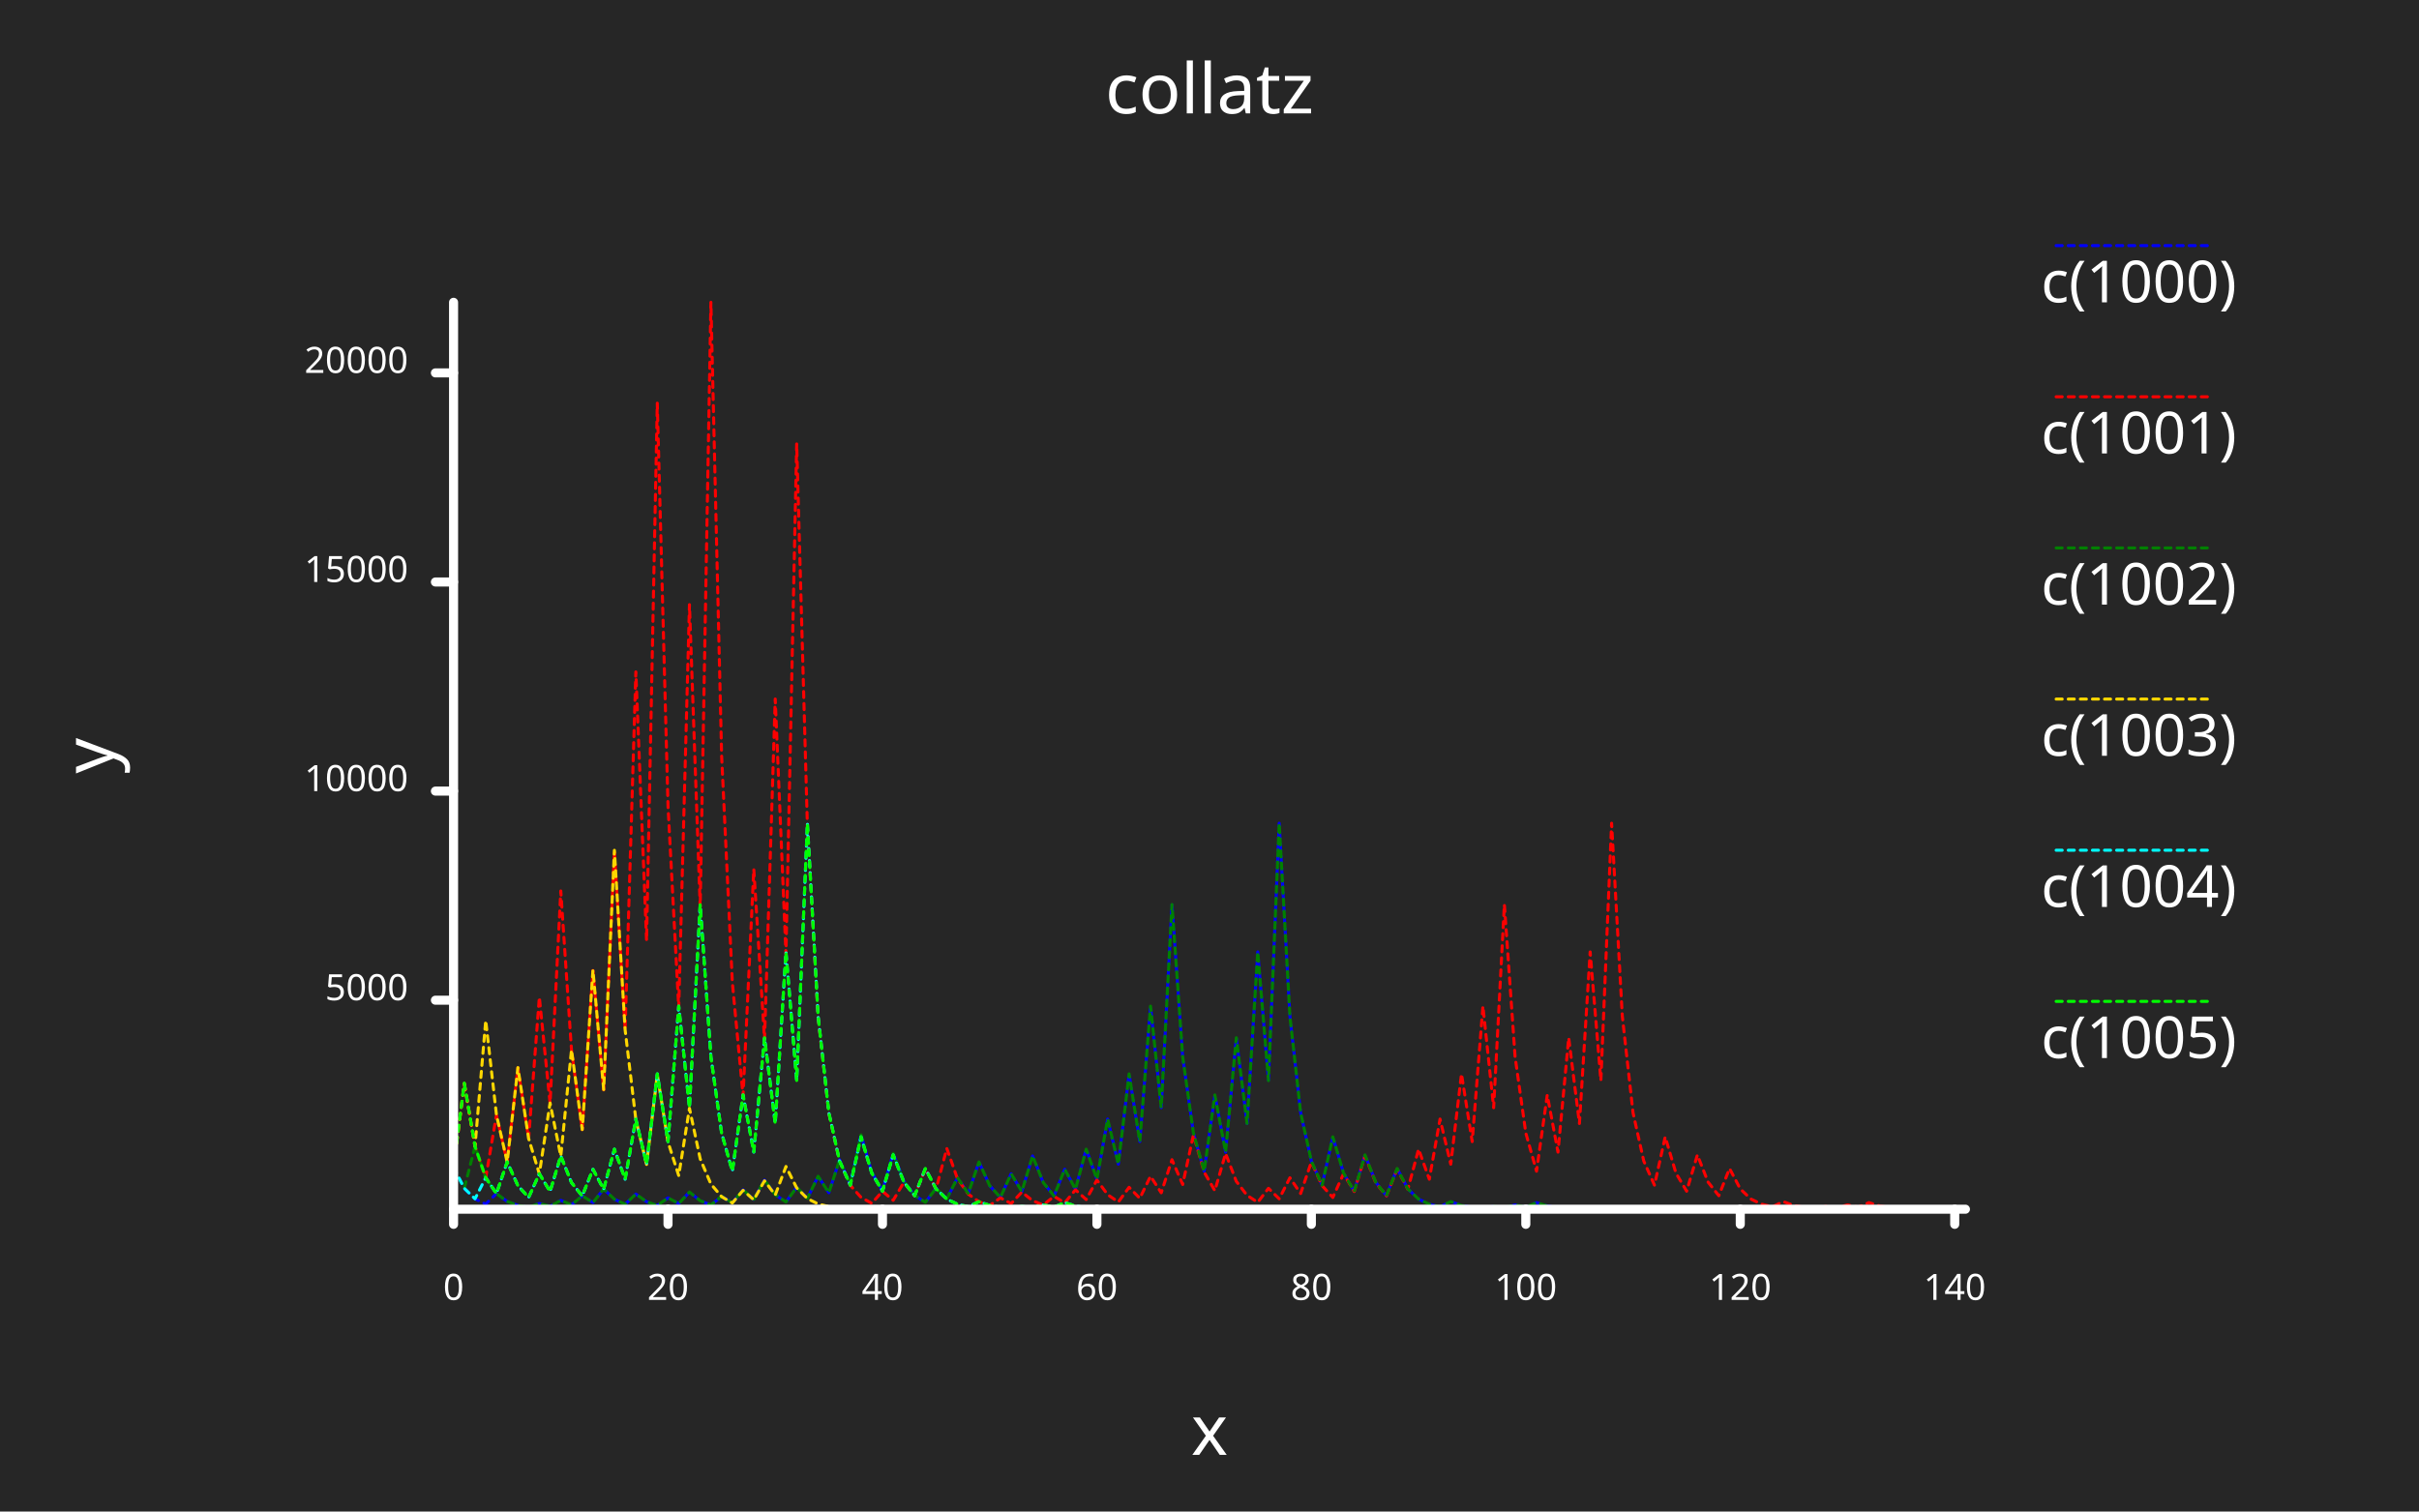
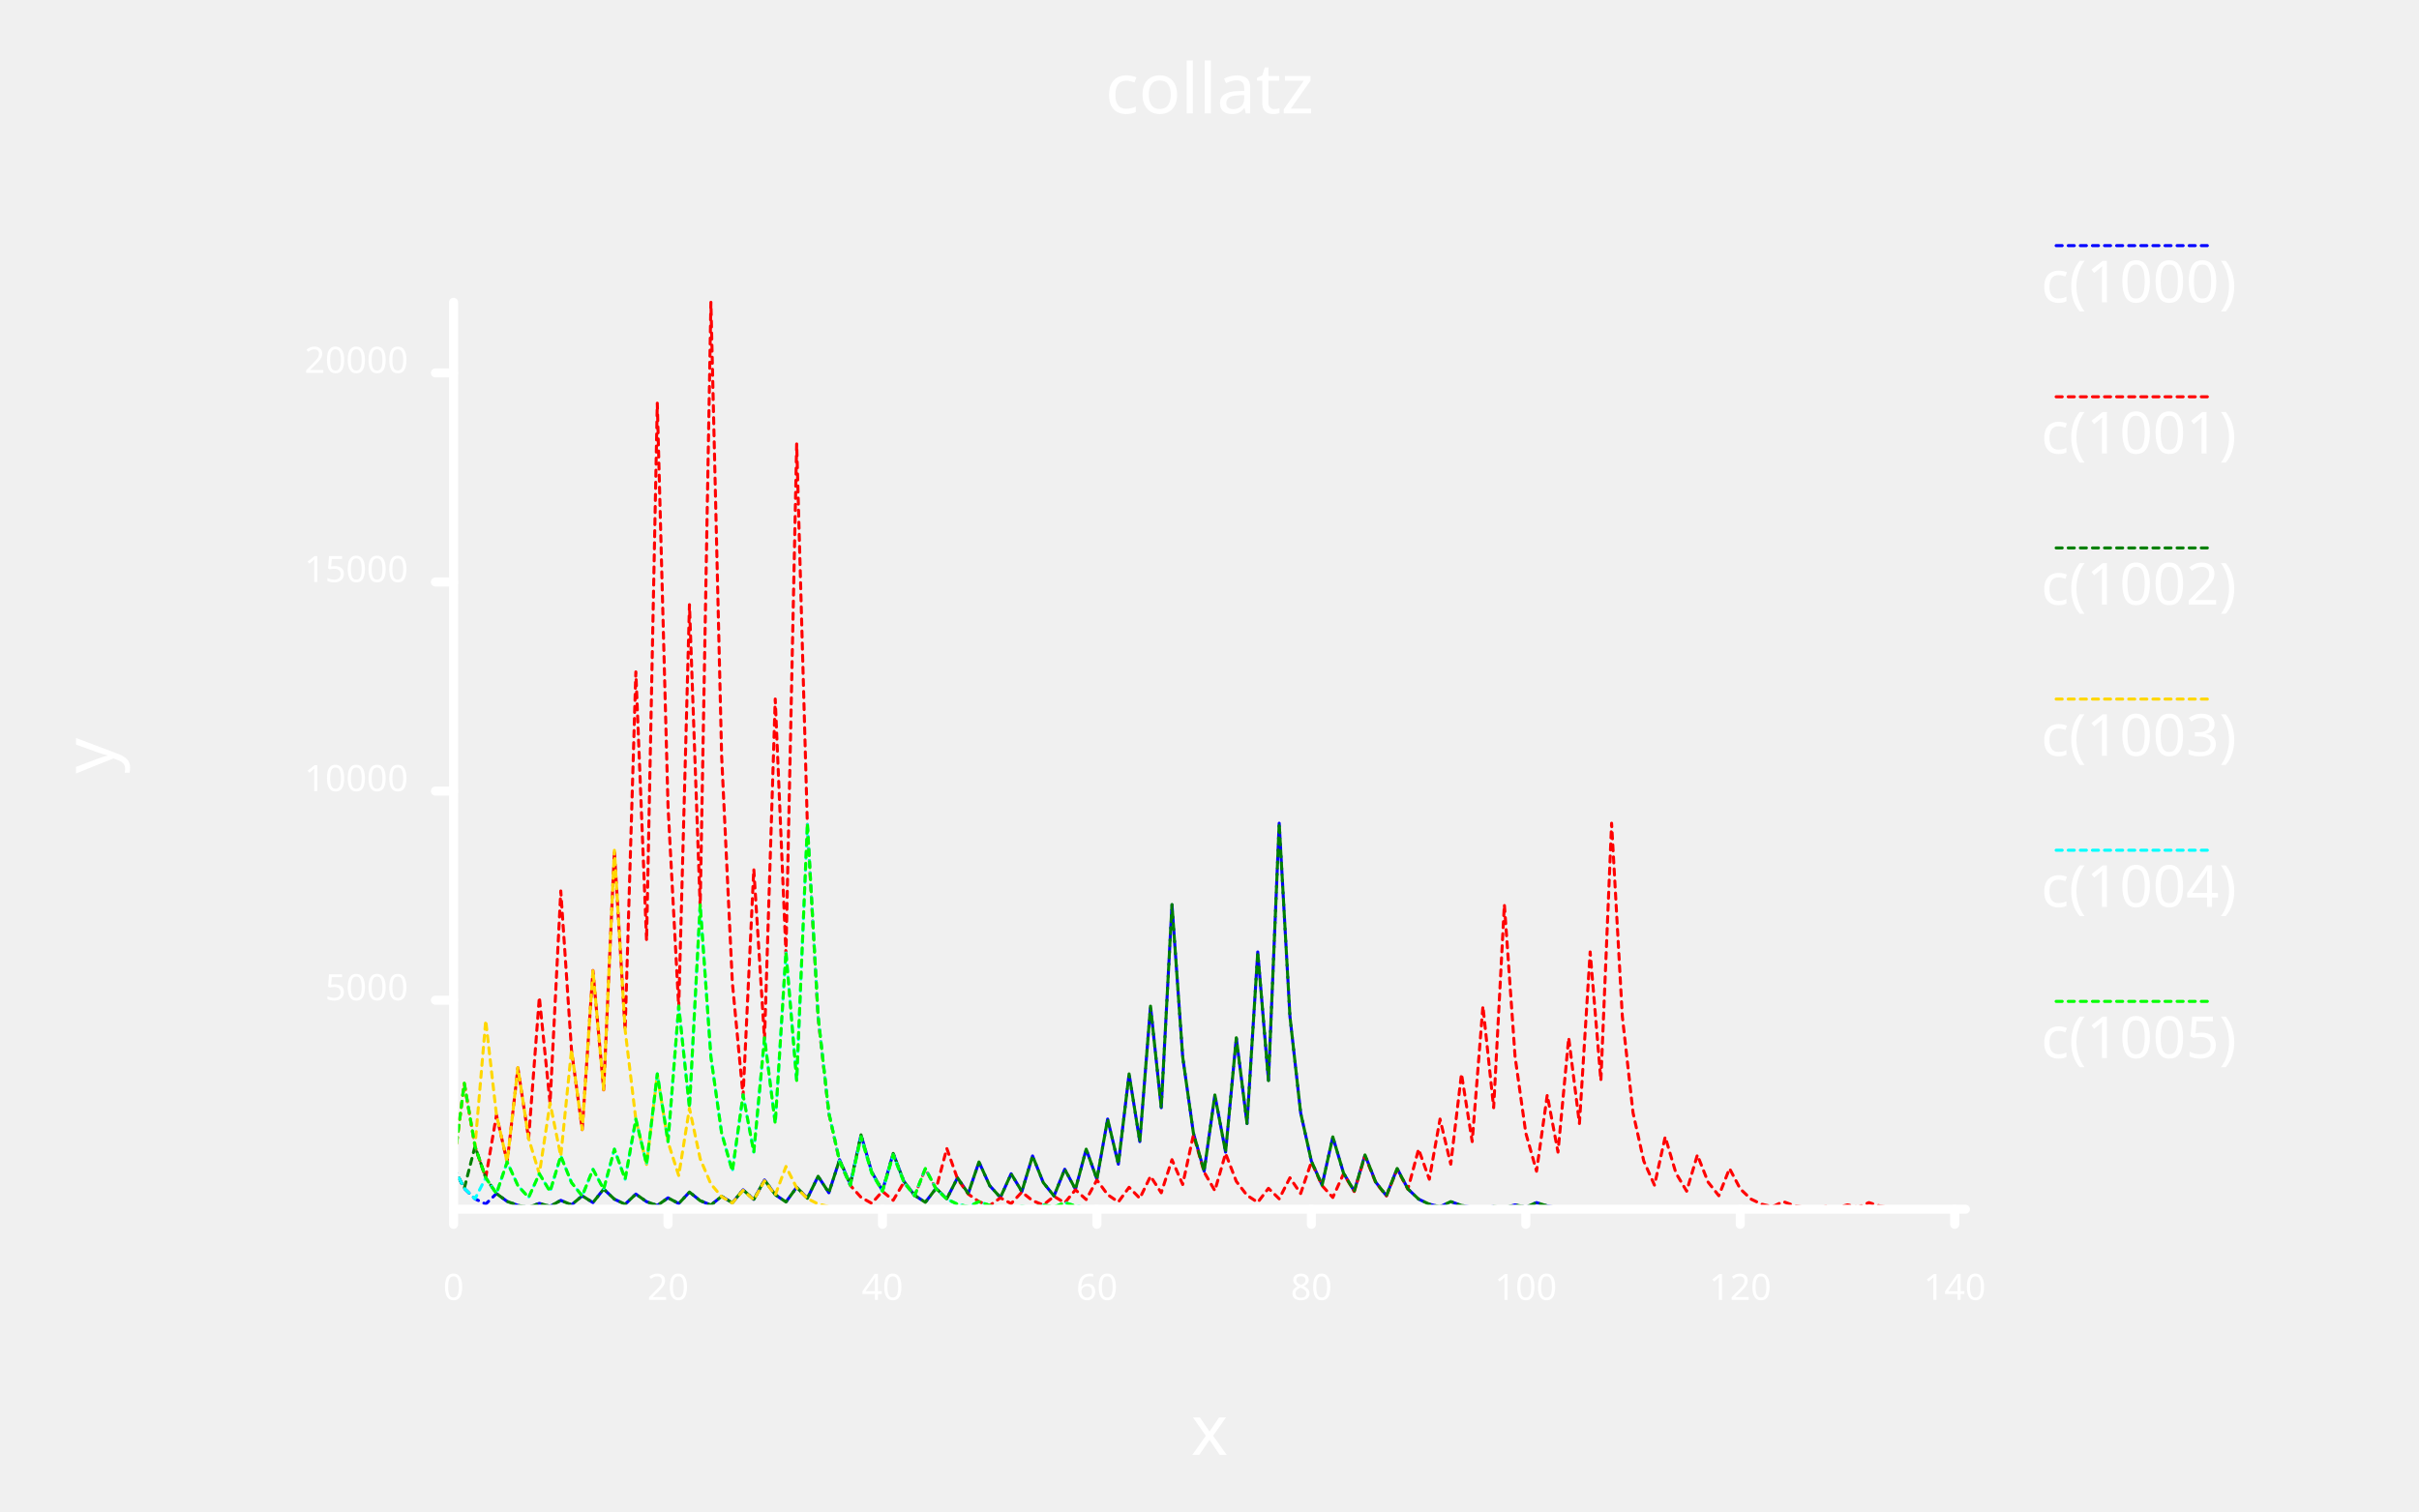
- <svg xmlns="http://www.w3.org/2000/svg" width="800" class="poloto" height="500" viewBox="0 0 800 500">
+ <svg xmlns="http://www.w3.org/2000/svg" width="800" class="poloto_background poloto" height="500" viewBox="0 0 800 500">
  <style>.poloto {
    stroke-linecap:round;
    stroke-linejoin:round;
    font-family: sans-serif;
    stroke-width:2;
    }
    .scatter{stroke-width:7}
    .poloto_text{fill: white;}
    .poloto_axis_lines{stroke: white;stroke-width:3;fill:none;stroke-dasharray:none}
-     .poloto_background{fill: #262626;}
+     .poloto_background{background-color: #262626;}
    .poloto0stroke{stroke:  blue;}
    .poloto1stroke{stroke:  red;}
    .poloto2stroke{stroke:  green;}
    .poloto3stroke{stroke:  gold;}
    .poloto4stroke{stroke:  aqua;}
    .poloto5stroke{stroke:  lime;}
    .poloto6stroke{stroke:  orange;}
    .poloto7stroke{stroke:  chocolate;}
    .poloto0fill{fill:blue;}
    .poloto1fill{fill:red;}
    .poloto2fill{fill:green;}
    .poloto3fill{fill:gold;}
    .poloto4fill{fill:aqua;}
    .poloto5fill{fill:lime;}
    .poloto6fill{fill:orange;}
    .poloto7fill{fill:chocolate;}</style>
  <style>.poloto{stroke-dasharray:2;stroke-width:1;}</style>
-   <rect class="poloto_background" fill="white" x="0" y="0" width="800" height="500" />
  <text class="poloto_text" alignment-baseline="middle" text-anchor="start" font-size="large" x="675" y="100">c(1000)</text>
  <line class="poloto0stroke poloto0legend" stroke="black" x1="680" x2="730" y1="81.25" y2="81.25" />
  <path class="poloto0stroke" fill="none" stroke="black" d=" M 150 386.194 L 153.546 393.111 L 157.092 396.569 L 160.638 398.298 L 164.184 394.826 L 167.73 397.427 L 171.277 398.727 L 174.823 399.377 L 178.369 398.063 L 181.915 399.045 L 185.461 397.067 L 189.007 398.547 L 192.553 395.573 L 196.099 397.8 L 199.645 393.332 L 203.191 396.68 L 206.738 398.354 L 210.284 394.992 L 213.83 397.51 L 217.376 398.769 L 220.922 396.237 L 224.468 398.132 L 228.014 394.328 L 231.56 397.178 L 235.106 398.603 L 238.652 395.739 L 242.199 397.883 L 245.745 393.581 L 249.291 396.804 L 252.837 390.344 L 256.383 395.186 L 259.929 397.607 L 263.475 392.751 L 267.021 396.389 L 270.567 389.099 L 274.113 394.563 L 277.66 383.621 L 281.206 391.824 L 284.752 375.403 L 288.298 387.716 L 291.844 393.872 L 295.39 381.546 L 298.936 390.787 L 302.482 395.407 L 306.028 397.717 L 309.574 393.083 L 313.121 396.555 L 316.667 389.597 L 320.213 394.812 L 323.759 384.368 L 327.305 392.198 L 330.851 396.113 L 334.397 388.269 L 337.943 394.148 L 341.489 382.376 L 345.035 391.202 L 348.582 395.615 L 352.128 386.775 L 355.674 393.401 L 359.22 380.135 L 362.766 390.081 L 366.312 370.174 L 369.858 385.101 L 373.404 355.234 L 376.95 377.631 L 380.496 332.823 L 384.043 366.425 L 387.589 299.207 L 391.135 349.617 L 394.681 374.822 L 398.227 387.425 L 401.773 362.206 L 405.319 381.117 L 408.865 343.281 L 412.411 371.655 L 415.957 314.894 L 419.504 357.461 L 423.05 272.314 L 426.596 336.171 L 430.142 368.099 L 433.688 384.063 L 437.234 392.046 L 440.78 376.068 L 444.326 388.048 L 447.872 394.038 L 451.418 382.044 L 454.965 391.036 L 458.511 395.532 L 462.057 386.526 L 465.603 393.277 L 469.149 396.652 L 472.695 398.34 L 476.241 399.184 L 479.787 397.482 L 483.333 398.755 L 486.879 399.391 L 490.426 399.709 L 493.972 399.059 L 497.518 399.543 L 501.064 398.561 L 504.61 399.294 L 508.156 397.814 L 511.702 398.921 L 515.248 399.474 L 518.794 399.751 L 522.34 399.889 L 525.887 399.958 L 529.433 399.806 L 532.979 399.917 L 536.525 399.972 L 540.071 400" />
  <text class="poloto_text" alignment-baseline="middle" text-anchor="start" font-size="large" x="675" y="150">c(1001)</text>
  <line class="poloto1stroke poloto1legend" stroke="black" x1="680" x2="730" y1="131.25" y2="131.25" />
  <path class="poloto1stroke" fill="none" stroke="black" d=" M 150 386.18 L 153.546 358.471 L 157.092 379.249 L 160.638 389.638 L 164.184 368.846 L 167.73 384.437 L 171.277 353.242 L 174.823 376.635 L 178.369 329.835 L 181.915 364.931 L 185.461 294.725 L 189.007 347.376 L 192.553 373.702 L 196.099 321.037 L 199.645 360.532 L 203.191 281.527 L 206.738 340.777 L 210.284 222.263 L 213.83 311.145 L 217.376 133.367 L 220.922 266.697 L 224.468 333.363 L 228.014 200.018 L 231.56 300.023 L 235.106 100 L 238.652 250.014 L 242.199 325.021 L 245.745 362.524 L 249.291 287.503 L 252.837 343.766 L 256.383 231.228 L 259.929 315.628 L 263.475 146.814 L 267.021 273.421 L 270.567 336.724 L 274.113 368.376 L 277.66 384.202 L 281.206 392.115 L 284.752 396.071 L 288.298 398.049 L 291.844 394.079 L 295.39 397.053 L 298.936 391.091 L 302.482 395.559 L 306.028 386.609 L 309.574 393.318 L 313.121 379.886 L 316.667 389.957 L 320.213 394.992 L 323.759 397.51 L 327.305 398.769 L 330.851 396.237 L 334.397 398.132 L 337.943 394.328 L 341.489 397.178 L 345.035 398.603 L 348.582 395.739 L 352.128 397.883 L 355.674 393.581 L 359.22 396.804 L 362.766 390.344 L 366.312 395.186 L 369.858 397.607 L 373.404 392.751 L 376.95 396.389 L 380.496 389.099 L 384.043 394.563 L 387.589 383.621 L 391.135 391.824 L 394.681 375.403 L 398.227 387.716 L 401.773 393.872 L 405.319 381.546 L 408.865 390.787 L 412.411 395.407 L 415.957 397.717 L 419.504 393.083 L 423.05 396.555 L 426.596 389.597 L 430.142 394.812 L 433.688 384.368 L 437.234 392.198 L 440.78 396.113 L 444.326 388.269 L 447.872 394.148 L 451.418 382.376 L 454.965 391.202 L 458.511 395.615 L 462.057 386.775 L 465.603 393.401 L 469.149 380.135 L 472.695 390.081 L 476.241 370.174 L 479.787 385.101 L 483.333 355.234 L 486.879 377.631 L 490.426 332.823 L 493.972 366.425 L 497.518 299.207 L 501.064 349.617 L 504.61 374.822 L 508.156 387.425 L 511.702 362.206 L 515.248 381.117 L 518.794 343.281 L 522.34 371.655 L 525.887 314.894 L 529.433 357.461 L 532.979 272.314 L 536.525 336.171 L 540.071 368.099 L 543.617 384.063 L 547.163 392.046 L 550.709 376.068 L 554.255 388.048 L 557.801 394.038 L 561.348 382.044 L 564.894 391.036 L 568.44 395.532 L 571.986 386.526 L 575.532 393.277 L 579.078 396.652 L 582.624 398.34 L 586.17 399.184 L 589.716 397.482 L 593.262 398.755 L 596.809 399.391 L 600.355 399.709 L 603.901 399.059 L 607.447 399.543 L 610.993 398.561 L 614.539 399.294 L 618.085 397.814 L 621.631 398.921 L 625.177 399.474 L 628.723 399.751 L 632.27 399.889 L 635.816 399.958 L 639.362 399.806 L 642.908 399.917 L 646.454 399.972 L 650 400" />
  <text class="poloto_text" alignment-baseline="middle" text-anchor="start" font-size="large" x="675" y="200">c(1002)</text>
  <line class="poloto2stroke poloto2legend" stroke="black" x1="680" x2="730" y1="181.25" y2="181.25" />
  <path class="poloto2stroke" fill="none" stroke="black" d=" M 150 386.166 L 153.546 393.097 L 157.092 379.222 L 160.638 389.625 L 164.184 394.826 L 167.73 397.427 L 171.277 398.727 L 174.823 399.377 L 178.369 398.063 L 181.915 399.045 L 185.461 397.067 L 189.007 398.547 L 192.553 395.573 L 196.099 397.8 L 199.645 393.332 L 203.191 396.68 L 206.738 398.354 L 210.284 394.992 L 213.83 397.51 L 217.376 398.769 L 220.922 396.237 L 224.468 398.132 L 228.014 394.328 L 231.56 397.178 L 235.106 398.603 L 238.652 395.739 L 242.199 397.883 L 245.745 393.581 L 249.291 396.804 L 252.837 390.344 L 256.383 395.186 L 259.929 397.607 L 263.475 392.751 L 267.021 396.389 L 270.567 389.099 L 274.113 394.563 L 277.66 383.621 L 281.206 391.824 L 284.752 375.403 L 288.298 387.716 L 291.844 393.872 L 295.39 381.546 L 298.936 390.787 L 302.482 395.407 L 306.028 397.717 L 309.574 393.083 L 313.121 396.555 L 316.667 389.597 L 320.213 394.812 L 323.759 384.368 L 327.305 392.198 L 330.851 396.113 L 334.397 388.269 L 337.943 394.148 L 341.489 382.376 L 345.035 391.202 L 348.582 395.615 L 352.128 386.775 L 355.674 393.401 L 359.22 380.135 L 362.766 390.081 L 366.312 370.174 L 369.858 385.101 L 373.404 355.234 L 376.95 377.631 L 380.496 332.823 L 384.043 366.425 L 387.589 299.207 L 391.135 349.617 L 394.681 374.822 L 398.227 387.425 L 401.773 362.206 L 405.319 381.117 L 408.865 343.281 L 412.411 371.655 L 415.957 314.894 L 419.504 357.461 L 423.05 272.314 L 426.596 336.171 L 430.142 368.099 L 433.688 384.063 L 437.234 392.046 L 440.78 376.068 L 444.326 388.048 L 447.872 394.038 L 451.418 382.044 L 454.965 391.036 L 458.511 395.532 L 462.057 386.526 L 465.603 393.277 L 469.149 396.652 L 472.695 398.34 L 476.241 399.184 L 479.787 397.482 L 483.333 398.755 L 486.879 399.391 L 490.426 399.709 L 493.972 399.059 L 497.518 399.543 L 501.064 398.561 L 504.61 399.294 L 508.156 397.814 L 511.702 398.921 L 515.248 399.474 L 518.794 399.751 L 522.34 399.889 L 525.887 399.958 L 529.433 399.806 L 532.979 399.917 L 536.525 399.972 L 540.071 400" />
  <text class="poloto_text" alignment-baseline="middle" text-anchor="start" font-size="large" x="675" y="250">c(1003)</text>
  <line class="poloto3stroke poloto3legend" stroke="black" x1="680" x2="730" y1="231.25" y2="231.25" />
  <path class="poloto3stroke" fill="none" stroke="black" d=" M 150 386.152 L 153.546 358.388 L 157.092 379.208 L 160.638 337.554 L 164.184 368.791 L 167.73 384.409 L 171.277 353.159 L 174.823 376.593 L 178.369 388.31 L 181.915 364.862 L 185.461 382.445 L 189.007 347.266 L 192.553 373.647 L 196.099 320.871 L 199.645 360.449 L 203.191 281.278 L 206.738 340.653 L 210.284 370.34 L 213.83 385.184 L 217.376 355.483 L 220.922 377.755 L 224.468 388.891 L 228.014 366.605 L 231.56 383.316 L 235.106 391.672 L 238.652 395.85 L 242.199 397.939 L 245.745 393.747 L 249.291 396.887 L 252.837 390.593 L 256.383 395.31 L 259.929 385.862 L 263.475 392.945 L 267.021 396.486 L 270.567 398.257 L 274.113 399.142 L 277.66 399.585 L 281.206 399.806 L 284.752 399.917 L 288.298 399.972 L 291.844 400" />
  <text class="poloto_text" alignment-baseline="middle" text-anchor="start" font-size="large" x="675" y="300">c(1004)</text>
  <line class="poloto4stroke poloto4legend" stroke="black" x1="680" x2="730" y1="281.25" y2="281.25" />
  <path class="poloto4stroke" fill="none" stroke="black" d=" M 150 386.139 L 153.546 393.083 L 157.092 396.555 L 160.638 389.597 L 164.184 394.812 L 167.73 384.368 L 171.277 392.198 L 174.823 396.113 L 178.369 388.269 L 181.915 394.148 L 185.461 382.376 L 189.007 391.202 L 192.553 395.615 L 196.099 386.775 L 199.645 393.401 L 203.191 380.135 L 206.738 390.081 L 210.284 370.174 L 213.83 385.101 L 217.376 355.234 L 220.922 377.631 L 224.468 332.823 L 228.014 366.425 L 231.56 299.207 L 235.106 349.617 L 238.652 374.822 L 242.199 387.425 L 245.745 362.206 L 249.291 381.117 L 252.837 343.281 L 256.383 371.655 L 259.929 314.894 L 263.475 357.461 L 267.021 272.314 L 270.567 336.171 L 274.113 368.099 L 277.66 384.063 L 281.206 392.046 L 284.752 376.068 L 288.298 388.048 L 291.844 394.038 L 295.39 382.044 L 298.936 391.036 L 302.482 395.532 L 306.028 386.526 L 309.574 393.277 L 313.121 396.652 L 316.667 398.34 L 320.213 399.184 L 323.759 397.482 L 327.305 398.755 L 330.851 399.391 L 334.397 399.709 L 337.943 399.059 L 341.489 399.543 L 345.035 398.561 L 348.582 399.294 L 352.128 397.814 L 355.674 398.921 L 359.22 399.474 L 362.766 399.751 L 366.312 399.889 L 369.858 399.958 L 373.404 399.806 L 376.95 399.917 L 380.496 399.972 L 384.043 400" />
  <text class="poloto_text" alignment-baseline="middle" text-anchor="start" font-size="large" x="675" y="350">c(1005)</text>
  <line class="poloto5stroke poloto5legend" stroke="black" x1="680" x2="730" y1="331.25" y2="331.25" />
  <path class="poloto5stroke" fill="none" stroke="black" d=" M 150 386.125 L 153.546 358.305 L 157.092 379.166 L 160.638 389.597 L 164.184 394.812 L 167.73 384.368 L 171.277 392.198 L 174.823 396.113 L 178.369 388.269 L 181.915 394.148 L 185.461 382.376 L 189.007 391.202 L 192.553 395.615 L 196.099 386.775 L 199.645 393.401 L 203.191 380.135 L 206.738 390.081 L 210.284 370.174 L 213.83 385.101 L 217.376 355.234 L 220.922 377.631 L 224.468 332.823 L 228.014 366.425 L 231.56 299.207 L 235.106 349.617 L 238.652 374.822 L 242.199 387.425 L 245.745 362.206 L 249.291 381.117 L 252.837 343.281 L 256.383 371.655 L 259.929 314.894 L 263.475 357.461 L 267.021 272.314 L 270.567 336.171 L 274.113 368.099 L 277.66 384.063 L 281.206 392.046 L 284.752 376.068 L 288.298 388.048 L 291.844 394.038 L 295.39 382.044 L 298.936 391.036 L 302.482 395.532 L 306.028 386.526 L 309.574 393.277 L 313.121 396.652 L 316.667 398.34 L 320.213 399.184 L 323.759 397.482 L 327.305 398.755 L 330.851 399.391 L 334.397 399.709 L 337.943 399.059 L 341.489 399.543 L 345.035 398.561 L 348.582 399.294 L 352.128 397.814 L 355.674 398.921 L 359.22 399.474 L 362.766 399.751 L 366.312 399.889 L 369.858 399.958 L 373.404 399.806 L 376.95 399.917 L 380.496 399.972 L 384.043 400" />
  <text class="poloto_text" alignment-baseline="start" text-anchor="middle" font-size="x-large" x="400" y="37.5">collatz</text>
  <text class="poloto_text" alignment-baseline="start" text-anchor="middle" font-size="x-large" x="400" y="481.25">x</text>
  <text class="poloto_text" alignment-baseline="start" text-anchor="middle" font-size="x-large" transform="rotate(-90,37.5,250)" x="37.5" y="250">y</text>
  <path stroke="black" fill="none" class="poloto_axis_lines" d=" M 150 100 L 150 400 L 650 400" />
  <line class="poloto_axis_lines" stroke="black" x1="150" x2="150" y1="400" y2="405" />
  <text class="poloto_text" alignment-baseline="start" text-anchor="middle" x="150" y="430"> 0</text>
  <line class="poloto_axis_lines" stroke="black" x1="220.922" x2="220.922" y1="400" y2="405" />
  <text class="poloto_text" alignment-baseline="start" text-anchor="middle" x="220.922" y="430"> 20</text>
  <line class="poloto_axis_lines" stroke="black" x1="291.844" x2="291.844" y1="400" y2="405" />
  <text class="poloto_text" alignment-baseline="start" text-anchor="middle" x="291.844" y="430"> 40</text>
  <line class="poloto_axis_lines" stroke="black" x1="362.766" x2="362.766" y1="400" y2="405" />
  <text class="poloto_text" alignment-baseline="start" text-anchor="middle" x="362.766" y="430"> 60</text>
  <line class="poloto_axis_lines" stroke="black" x1="433.688" x2="433.688" y1="400" y2="405" />
  <text class="poloto_text" alignment-baseline="start" text-anchor="middle" x="433.688" y="430"> 80</text>
  <line class="poloto_axis_lines" stroke="black" x1="504.61" x2="504.61" y1="400" y2="405" />
  <text class="poloto_text" alignment-baseline="start" text-anchor="middle" x="504.61" y="430"> 100</text>
  <line class="poloto_axis_lines" stroke="black" x1="575.532" x2="575.532" y1="400" y2="405" />
  <text class="poloto_text" alignment-baseline="start" text-anchor="middle" x="575.532" y="430"> 120</text>
  <line class="poloto_axis_lines" stroke="black" x1="646.454" x2="646.454" y1="400" y2="405" />
  <text class="poloto_text" alignment-baseline="start" text-anchor="middle" x="646.454" y="430"> 140</text>
  <line class="poloto_axis_lines" stroke="black" x1="150" x2="144" y1="330.859" y2="330.859" />
  <text class="poloto_text" alignment-baseline="middle" text-anchor="end" x="135" y="330.859"> 5000</text>
  <line class="poloto_axis_lines" stroke="black" x1="150" x2="144" y1="261.69" y2="261.69" />
  <text class="poloto_text" alignment-baseline="middle" text-anchor="end" x="135" y="261.69"> 10000</text>
  <line class="poloto_axis_lines" stroke="black" x1="150" x2="144" y1="192.521" y2="192.521" />
  <text class="poloto_text" alignment-baseline="middle" text-anchor="end" x="135" y="192.521"> 15000</text>
  <line class="poloto_axis_lines" stroke="black" x1="150" x2="144" y1="123.351" y2="123.351" />
  <text class="poloto_text" alignment-baseline="middle" text-anchor="end" x="135" y="123.351"> 20000</text>
</svg>
